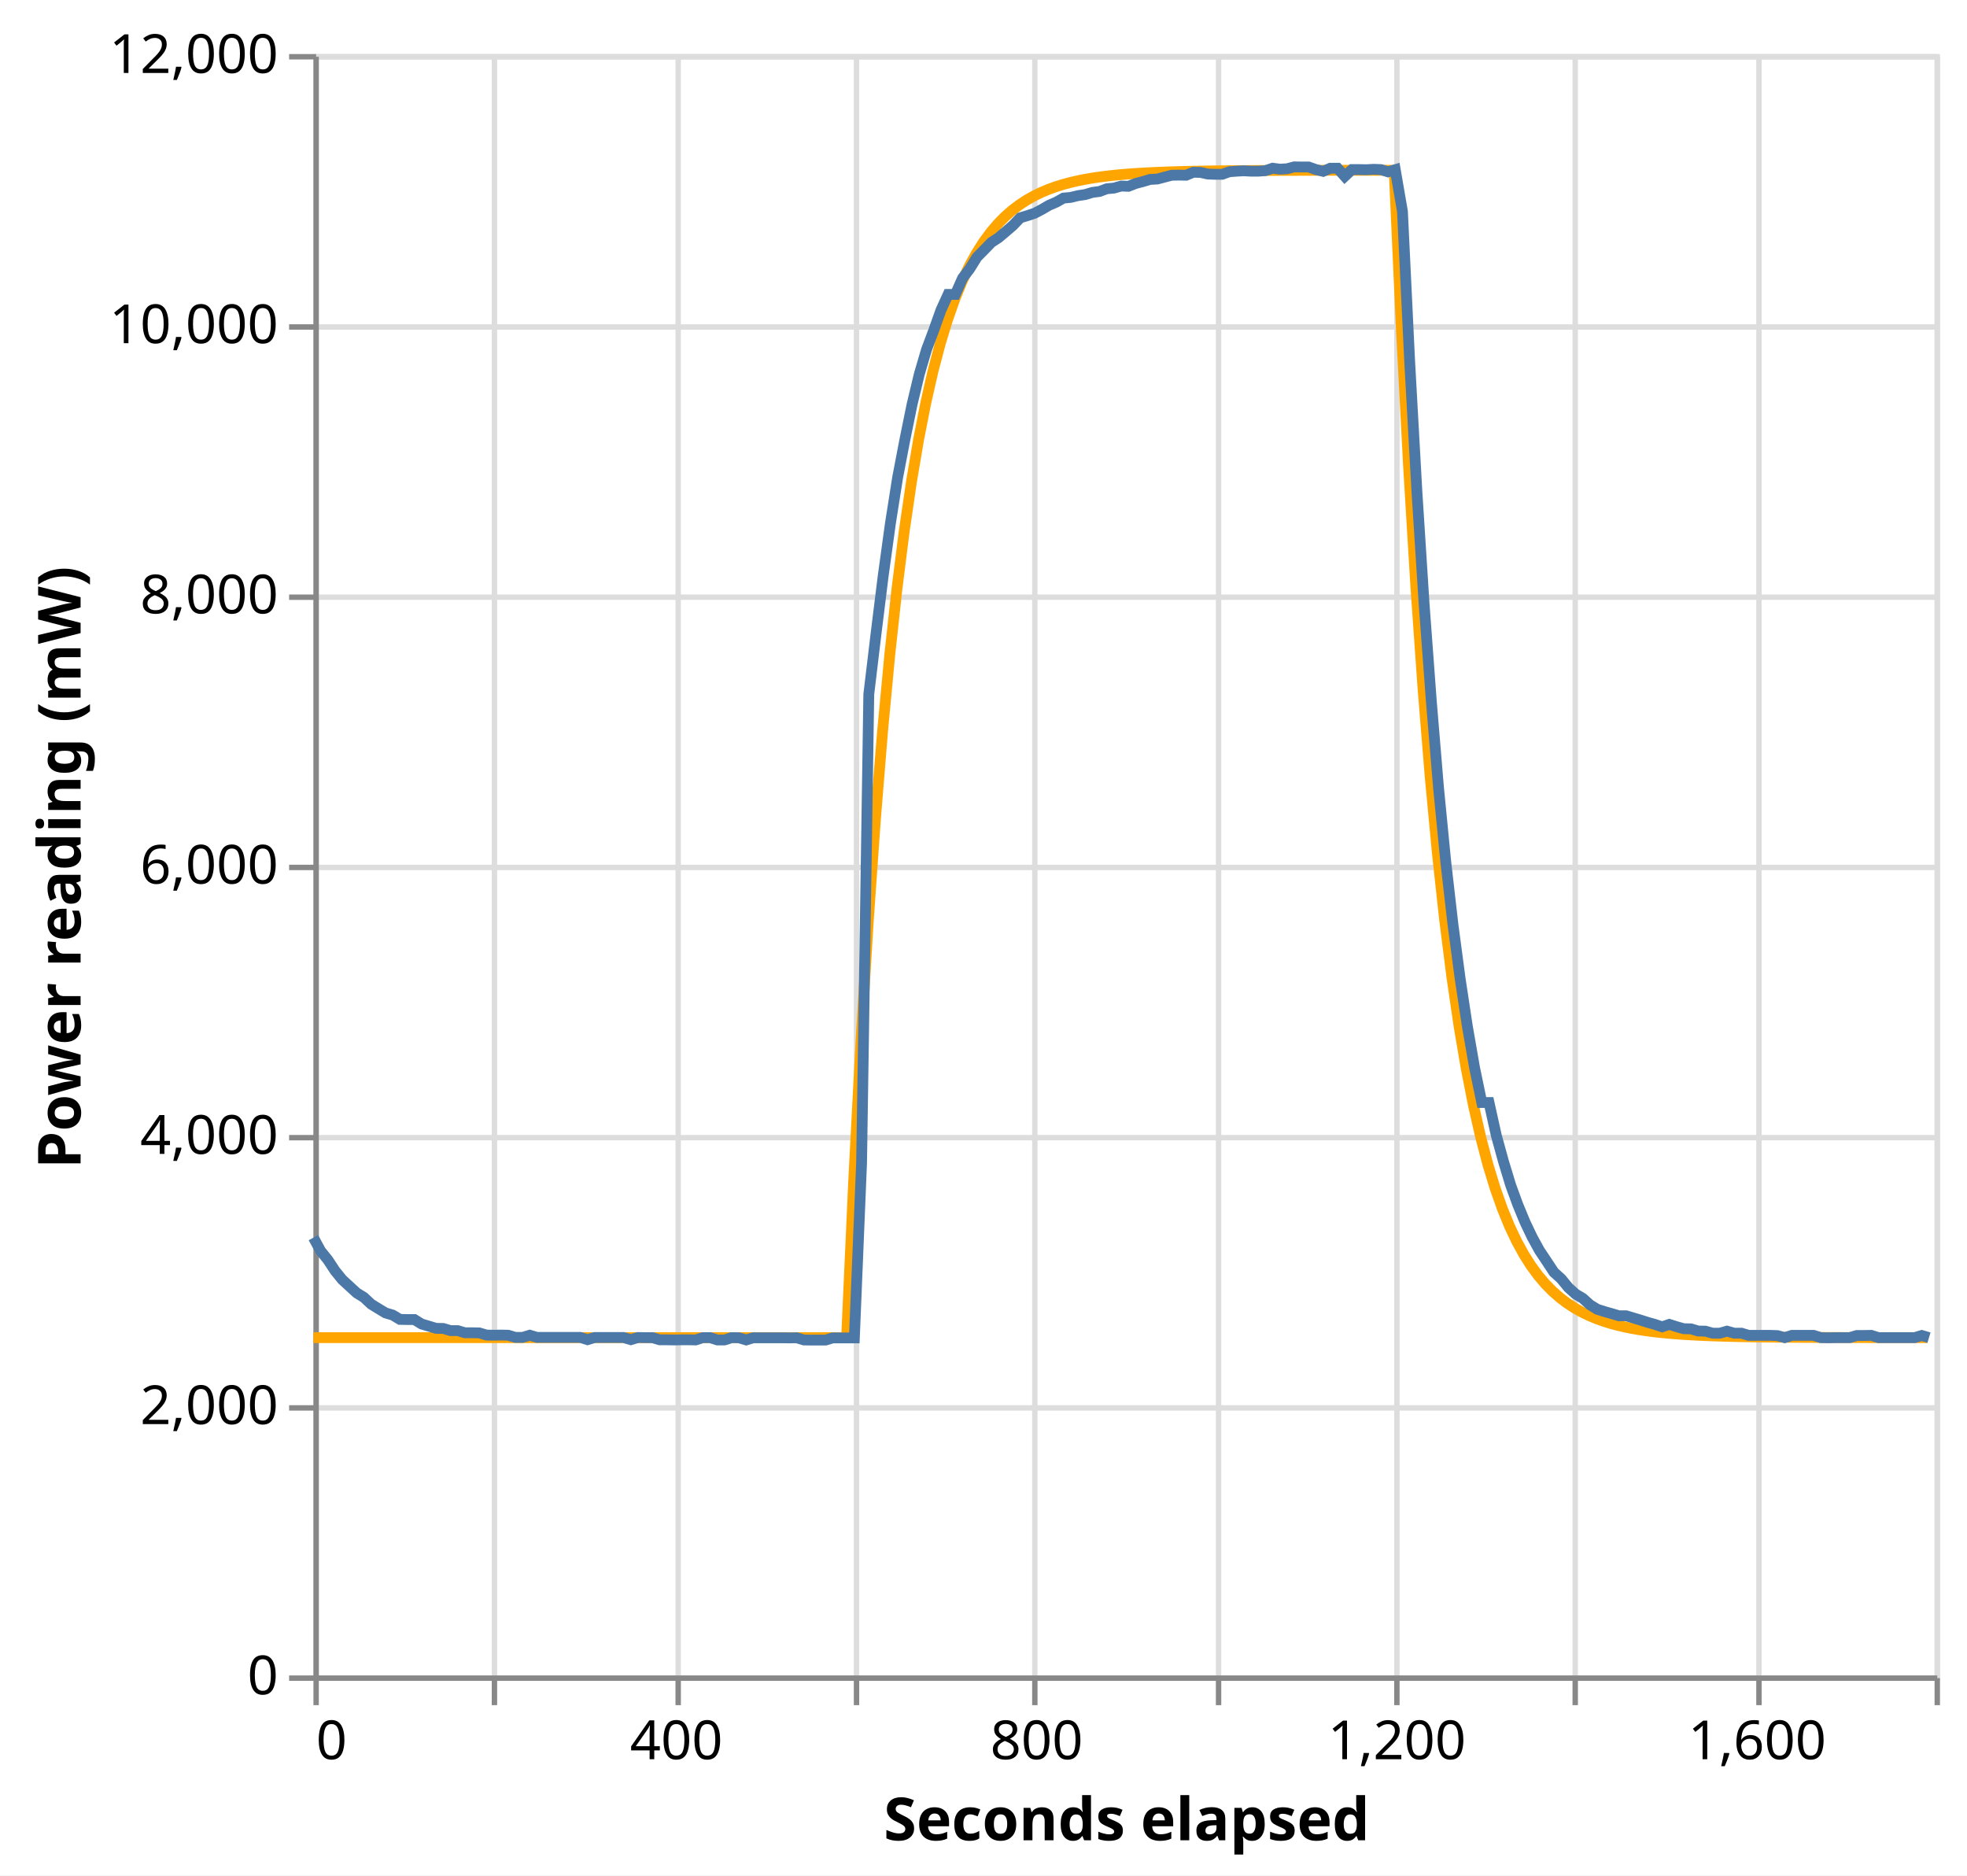
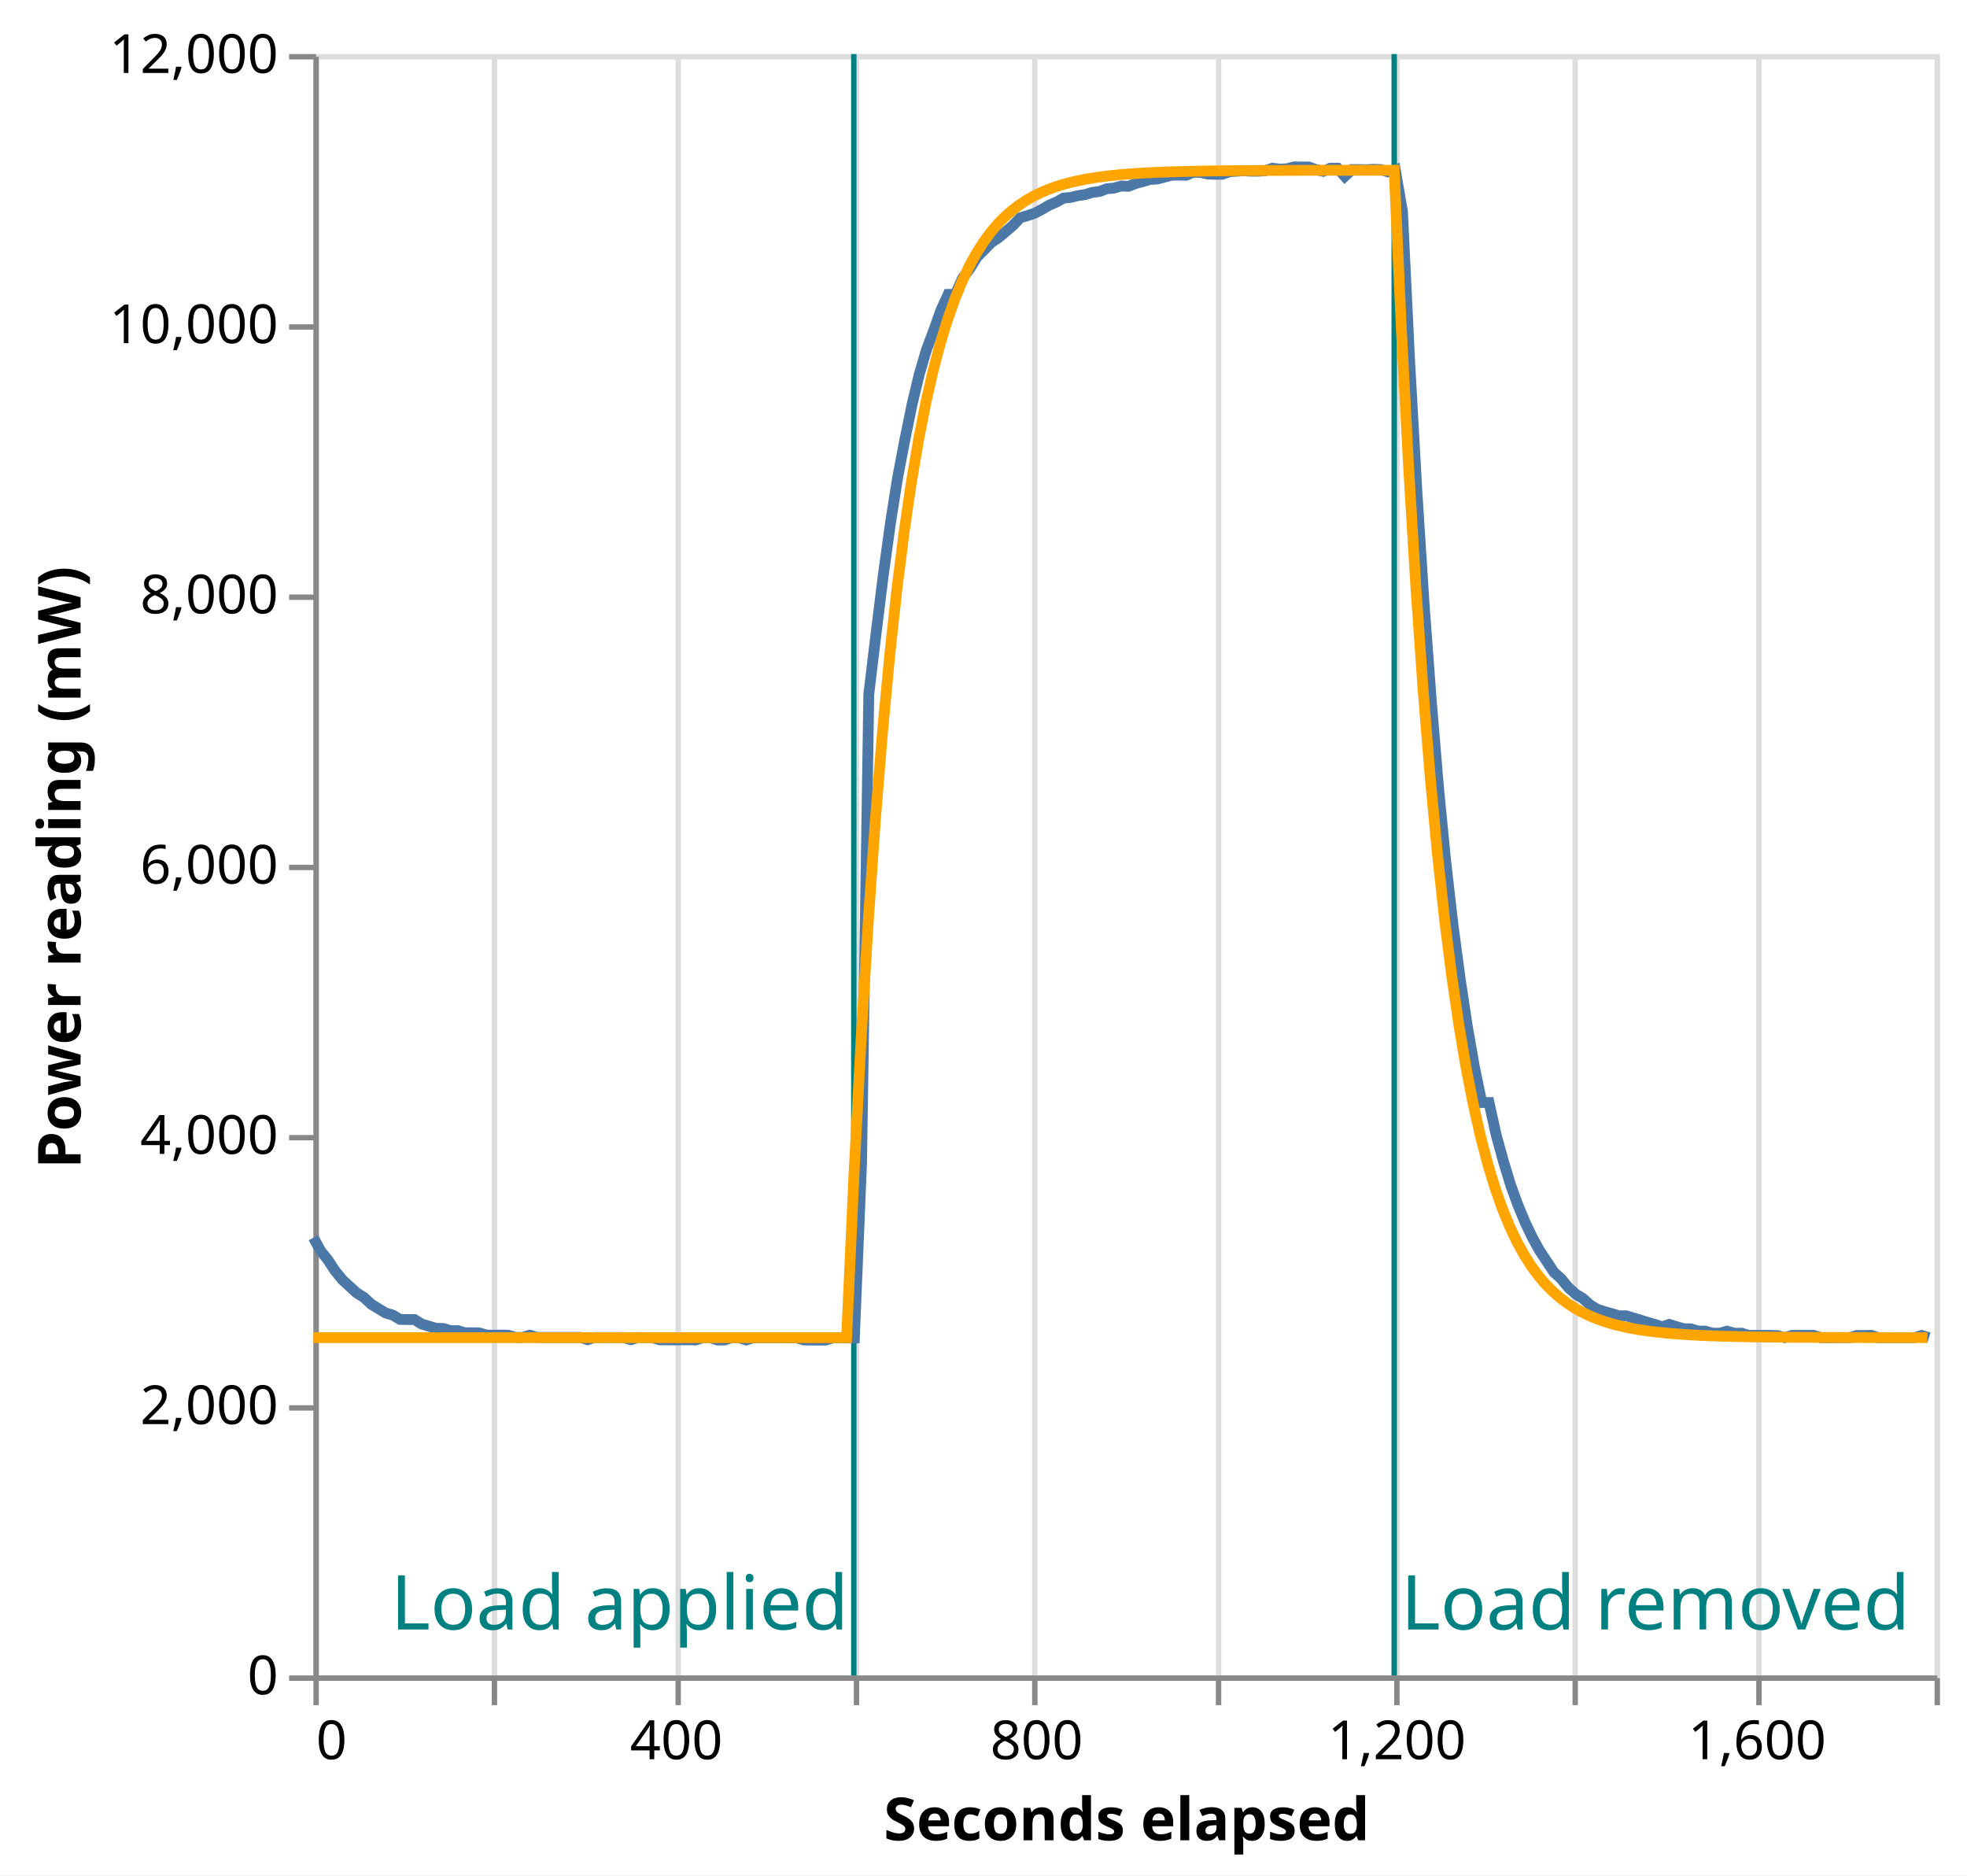
<svg xmlns="http://www.w3.org/2000/svg" version="1.1" class="marks" width="364" height="347" viewBox="0 0 364 347">
  <rect width="364" height="347" fill="white" />
  <g fill="none" stroke-miterlimit="10" transform="translate(58,10)">
    <g class="mark-group role-frame root" role="graphics-object" aria-roledescription="group mark container">
      <g transform="translate(0,0)">
        <path class="background" aria-hidden="true" d="M0.5,0.5h300v300h-300Z" stroke="#ddd" />
        <g>
          <g class="mark-group role-axis" aria-hidden="true">
            <g transform="translate(0.5,300.5)">
              <path class="background" aria-hidden="true" d="M0,0h0v0h0Z" pointer-events="none" />
              <g>
                <g class="mark-rule role-axis-grid" pointer-events="none">
                  <line transform="translate(0,-300)" x2="0" y2="300" stroke="#ddd" stroke-width="1" opacity="1" />
                  <line transform="translate(33,-300)" x2="0" y2="300" stroke="#ddd" stroke-width="1" opacity="1" />
                  <line transform="translate(67,-300)" x2="0" y2="300" stroke="#ddd" stroke-width="1" opacity="1" />
                  <line transform="translate(100,-300)" x2="0" y2="300" stroke="#ddd" stroke-width="1" opacity="1" />
                  <line transform="translate(133,-300)" x2="0" y2="300" stroke="#ddd" stroke-width="1" opacity="1" />
                  <line transform="translate(167,-300)" x2="0" y2="300" stroke="#ddd" stroke-width="1" opacity="1" />
                  <line transform="translate(200,-300)" x2="0" y2="300" stroke="#ddd" stroke-width="1" opacity="1" />
                  <line transform="translate(233,-300)" x2="0" y2="300" stroke="#ddd" stroke-width="1" opacity="1" />
                  <line transform="translate(267,-300)" x2="0" y2="300" stroke="#ddd" stroke-width="1" opacity="1" />
                  <line transform="translate(300,-300)" x2="0" y2="300" stroke="#ddd" stroke-width="1" opacity="1" />
-                 </g>
-               </g>
-               <path class="foreground" aria-hidden="true" d="" pointer-events="none" display="none" />
-             </g>
-           </g>
-           <g class="mark-group role-axis" aria-hidden="true">
-             <g transform="translate(0.5,0.5)">
-               <path class="background" aria-hidden="true" d="M0,0h0v0h0Z" pointer-events="none" />
-               <g>
-                 <g class="mark-rule role-axis-grid" pointer-events="none">
-                   <line transform="translate(0,300)" x2="300" y2="0" stroke="#ddd" stroke-width="1" opacity="1" />
-                   <line transform="translate(0,250)" x2="300" y2="0" stroke="#ddd" stroke-width="1" opacity="1" />
-                   <line transform="translate(0,200)" x2="300" y2="0" stroke="#ddd" stroke-width="1" opacity="1" />
-                   <line transform="translate(0,150)" x2="300" y2="0" stroke="#ddd" stroke-width="1" opacity="1" />
-                   <line transform="translate(0,100)" x2="300" y2="0" stroke="#ddd" stroke-width="1" opacity="1" />
-                   <line transform="translate(0,50)" x2="300" y2="0" stroke="#ddd" stroke-width="1" opacity="1" />
-                   <line transform="translate(0,0)" x2="300" y2="0" stroke="#ddd" stroke-width="1" opacity="1" />
                </g>
              </g>
              <path class="foreground" aria-hidden="true" d="" pointer-events="none" display="none" />
            </g>
          </g>
          <g class="mark-group role-axis" role="graphics-symbol" aria-roledescription="axis" aria-label="X-axis titled 'Seconds elapsed' for a linear scale with values from 0 to 1,800">
            <g transform="translate(0.5,300.5)">
              <path class="background" aria-hidden="true" d="M0,0h0v0h0Z" pointer-events="none" />
              <g>
                <g class="mark-rule role-axis-tick" pointer-events="none">
                  <line transform="translate(0,0)" x2="0" y2="5" stroke="#888" stroke-width="1" opacity="1" />
                  <line transform="translate(33,0)" x2="0" y2="5" stroke="#888" stroke-width="1" opacity="1" />
                  <line transform="translate(67,0)" x2="0" y2="5" stroke="#888" stroke-width="1" opacity="1" />
                  <line transform="translate(100,0)" x2="0" y2="5" stroke="#888" stroke-width="1" opacity="1" />
                  <line transform="translate(133,0)" x2="0" y2="5" stroke="#888" stroke-width="1" opacity="1" />
                  <line transform="translate(167,0)" x2="0" y2="5" stroke="#888" stroke-width="1" opacity="1" />
                  <line transform="translate(200,0)" x2="0" y2="5" stroke="#888" stroke-width="1" opacity="1" />
                  <line transform="translate(233,0)" x2="0" y2="5" stroke="#888" stroke-width="1" opacity="1" />
                  <line transform="translate(267,0)" x2="0" y2="5" stroke="#888" stroke-width="1" opacity="1" />
                  <line transform="translate(300,0)" x2="0" y2="5" stroke="#888" stroke-width="1" opacity="1" />
                </g>
                <g class="mark-text role-axis-label" pointer-events="none">
                  <text text-anchor="start" transform="translate(0,15)" font-family="sans-serif" font-size="10px" fill="#000" opacity="1">0</text>
                  <text text-anchor="middle" transform="translate(33.33333,15)" font-family="sans-serif" font-size="10px" fill="#000" opacity="0">200</text>
                  <text text-anchor="middle" transform="translate(66.66667,15)" font-family="sans-serif" font-size="10px" fill="#000" opacity="1">400</text>
                  <text text-anchor="middle" transform="translate(100,15)" font-family="sans-serif" font-size="10px" fill="#000" opacity="0">600</text>
                  <text text-anchor="middle" transform="translate(133.3333,15)" font-family="sans-serif" font-size="10px" fill="#000" opacity="1">800</text>
                  <text text-anchor="middle" transform="translate(166.6667,15)" font-family="sans-serif" font-size="10px" fill="#000" opacity="0">1,000</text>
                  <text text-anchor="middle" transform="translate(200,15)" font-family="sans-serif" font-size="10px" fill="#000" opacity="1">1,200</text>
                  <text text-anchor="middle" transform="translate(233.3333,15)" font-family="sans-serif" font-size="10px" fill="#000" opacity="0">1,400</text>
                  <text text-anchor="middle" transform="translate(266.6667,15)" font-family="sans-serif" font-size="10px" fill="#000" opacity="1">1,600</text>
                  <text text-anchor="end" transform="translate(300,15)" font-family="sans-serif" font-size="10px" fill="#000" opacity="0">1,800</text>
                </g>
                <g class="mark-rule role-axis-domain" pointer-events="none">
                  <line transform="translate(0,0)" x2="300" y2="0" stroke="#888" stroke-width="1" opacity="1" />
                </g>
                <g class="mark-text role-axis-title" pointer-events="none">
                  <text text-anchor="middle" transform="translate(150,30)" font-family="sans-serif" font-size="11px" font-weight="bold" fill="#000" opacity="1">Seconds elapsed</text>
                </g>
              </g>
              <path class="foreground" aria-hidden="true" d="" pointer-events="none" display="none" />
            </g>
          </g>
          <g class="mark-group role-axis" role="graphics-symbol" aria-roledescription="axis" aria-label="Y-axis titled 'Power reading (mW)' for a linear scale with values from 0 to 12,000">
            <g transform="translate(0.5,0.5)">
              <path class="background" aria-hidden="true" d="M0,0h0v0h0Z" pointer-events="none" />
              <g>
                <g class="mark-rule role-axis-tick" pointer-events="none">
                  <line transform="translate(0,300)" x2="-5" y2="0" stroke="#888" stroke-width="1" opacity="1" />
                  <line transform="translate(0,250)" x2="-5" y2="0" stroke="#888" stroke-width="1" opacity="1" />
                  <line transform="translate(0,200)" x2="-5" y2="0" stroke="#888" stroke-width="1" opacity="1" />
                  <line transform="translate(0,150)" x2="-5" y2="0" stroke="#888" stroke-width="1" opacity="1" />
                  <line transform="translate(0,100)" x2="-5" y2="0" stroke="#888" stroke-width="1" opacity="1" />
                  <line transform="translate(0,50)" x2="-5" y2="0" stroke="#888" stroke-width="1" opacity="1" />
                  <line transform="translate(0,0)" x2="-5" y2="0" stroke="#888" stroke-width="1" opacity="1" />
                </g>
                <g class="mark-text role-axis-label" pointer-events="none">
                  <text text-anchor="end" transform="translate(-7,303)" font-family="sans-serif" font-size="10px" fill="#000" opacity="1">0</text>
                  <text text-anchor="end" transform="translate(-7,253)" font-family="sans-serif" font-size="10px" fill="#000" opacity="1">2,000</text>
                  <text text-anchor="end" transform="translate(-7,203)" font-family="sans-serif" font-size="10px" fill="#000" opacity="1">4,000</text>
                  <text text-anchor="end" transform="translate(-7,153)" font-family="sans-serif" font-size="10px" fill="#000" opacity="1">6,000</text>
                  <text text-anchor="end" transform="translate(-7,103)" font-family="sans-serif" font-size="10px" fill="#000" opacity="1">8,000</text>
                  <text text-anchor="end" transform="translate(-7,53)" font-family="sans-serif" font-size="10px" fill="#000" opacity="1">10,000</text>
                  <text text-anchor="end" transform="translate(-7,3)" font-family="sans-serif" font-size="10px" fill="#000" opacity="1">12,000</text>
                </g>
                <g class="mark-rule role-axis-domain" pointer-events="none">
                  <line transform="translate(0,300)" x2="0" y2="-300" stroke="#888" stroke-width="1" opacity="1" />
                </g>
                <g class="mark-text role-axis-title" pointer-events="none">
                  <text text-anchor="middle" transform="translate(-41.58594,150) rotate(-90) translate(0,-2)" font-family="sans-serif" font-size="11px" font-weight="bold" fill="#000" opacity="1">Power reading (mW)</text>
                </g>
              </g>
              <path class="foreground" aria-hidden="true" d="" pointer-events="none" display="none" />
            </g>
          </g>
-           <g class="mark-line role-mark layer_0_marks" role="graphics-object" aria-roledescription="line mark container">
+           <g class="mark-text role-mark layer_0_marks" role="graphics-object" aria-roledescription="text mark container">
+             <text aria-label="x: 340; y: 500; status: Load applied" role="graphics-symbol" aria-roledescription="text mark" text-anchor="middle" transform="translate(56.66667,291.5)" font-family="sans-serif" font-size="14px" fill="teal">Load applied</text>
+             <text aria-label="x: 1490; y: 500; status: Load removed" role="graphics-symbol" aria-roledescription="text mark" text-anchor="middle" transform="translate(248.3333,291.5)" font-family="sans-serif" font-size="14px" fill="teal">Load removed</text>
+           </g>
+           <g class="mark-rule role-mark layer_1_marks" role="graphics-object" aria-roledescription="rule mark container">
+             <line aria-label="time: 600" role="graphics-symbol" aria-roledescription="rule mark" transform="translate(100,0)" x2="0" y2="300" stroke="teal" opacity="1" />
+             <line aria-label="time: 1200" role="graphics-symbol" aria-roledescription="rule mark" transform="translate(200,0)" x2="0" y2="300" stroke="teal" opacity="1" />
+           </g>
+           <g class="mark-line role-mark layer_2_marks" role="graphics-object" aria-roledescription="line mark container">
+             <path aria-label="Seconds elapsed: 0; Power reading (mW): 3240" role="graphics-symbol" aria-roledescription="line mark" d="M0,219L1.334,221.45L2.668,223.1L4.003,225.125L5.338,226.775L6.673,228L8.007,229.225L9.342,230.05L10.677,231.3L12.012,232.125L13.346,232.925L14.681,233.325L16.016,234.125L17.351,234.15L18.685,234.15L20.02,234.975L21.355,235.375L22.69,235.775L24.024,235.8L25.359,236.2L26.694,236.2L28.028,236.6L29.363,236.6L30.698,236.625L32.033,237.025L33.367,237.05L34.702,237.025L36.037,237.05L37.371,237.45L38.706,237.45L40.041,237.05L41.375,237.45L42.71,237.45L44.045,237.45L45.38,237.45L46.714,237.45L48.049,237.45L49.384,237.45L50.719,237.875L52.053,237.475L53.388,237.475L54.723,237.475L56.057,237.475L57.392,237.475L58.727,237.875L60.062,237.475L61.396,237.5L62.731,237.5L64.066,237.9L65.4,237.9L66.735,237.925L68.07,237.9L69.404,237.9L70.739,237.925L72.074,237.5L73.409,237.5L74.743,237.925L76.078,237.925L77.412,237.5L78.747,237.525L80.082,237.925L81.417,237.525L82.751,237.525L84.086,237.525L85.421,237.525L86.756,237.525L88.09,237.55L89.425,237.525L90.76,237.925L92.095,237.95L93.429,237.95L94.764,237.95L96.099,237.55L97.434,237.55L98.768,237.55L100.103,237.55L101.439,205.125L102.773,118.45L104.108,107.3L105.442,96.525L106.777,86.825L108.111,78.35L109.446,71.375L110.78,64.825L112.115,59.25L113.45,54.7L114.784,51.15L116.119,47.4L117.453,44.475L118.788,44.475L120.122,41.475L121.457,39.725L122.792,37.575L124.126,36.225L125.461,34.85L126.795,33.975L128.13,32.85L129.464,31.7L130.799,30.3L132.133,29.9L133.468,29.45L134.803,28.75L136.137,27.975L137.472,27.4L138.806,26.65L140.141,26.525L141.475,26.2L142.81,26L144.144,25.6L145.479,25.425L146.813,24.925L148.148,24.8L149.482,24.425L150.817,24.475L152.152,23.95L153.486,23.6L154.821,23.2L156.155,23.125L157.49,22.775L158.824,22.425L160.159,22.4L161.493,22.425L162.828,21.875L164.163,21.9L165.497,22.2L166.832,22.25L168.166,22.25L169.501,21.775L170.835,21.675L172.17,21.6L173.504,21.675L174.839,21.675L176.174,21.575L177.508,21.125L178.843,21.3L180.177,21.225L181.512,20.875L182.846,20.9L184.181,20.9L185.516,21.375L186.85,21.7L188.185,21.125L189.519,21.125L190.854,22.625L192.188,21.375L193.523,21.375L194.857,21.4L196.192,21.325L197.526,21.375L198.861,21.8L200.196,21.4L201.53,29.125L202.865,56.9L204.2,80.875L205.535,101.725L206.87,119.7L208.204,135.75L209.539,149.4L210.874,161.05L212.208,171.1L213.543,179.925L214.878,187.575L216.212,194L217.547,194L218.882,200.025L220.217,204.875L221.551,209.275L222.886,212.925L224.221,216.15L225.556,218.95L226.89,221.375L228.225,223.375L229.56,225.4L230.894,226.6L232.229,228.225L233.564,229.425L234.899,230.225L236.233,231.425L237.568,232.25L238.903,232.675L240.237,233.05L241.572,233.45L242.907,233.45L244.242,233.85L245.576,234.25L246.911,234.675L248.246,235.05L249.58,235.5L250.915,235.05L252.25,235.475L253.585,235.85L254.919,235.875L256.254,236.275L257.589,236.3L258.924,236.675L260.258,236.675L261.593,236.3L262.928,236.675L264.263,236.675L265.597,237.075L266.932,237.075L268.267,237.075L269.601,237.075L270.936,237.125L272.271,237.5L273.605,237.075L274.94,237.075L276.275,237.075L277.61,237.075L278.945,237.5L280.279,237.525L281.614,237.5L282.949,237.5L284.284,237.5L285.618,237.1L286.953,237.1L288.288,237.075L289.623,237.5L290.957,237.5L292.292,237.5L293.627,237.5L294.961,237.5L296.296,237.5L297.631,237.1L298.966,237.5" stroke="#4c78a8" stroke-width="2" />
+           </g>
+           <g class="mark-line role-mark layer_3_marks" role="graphics-object" aria-roledescription="line mark container">
            <path aria-label="t: 0; p: 2500" role="graphics-symbol" aria-roledescription="line mark" d="M0,237.5L1.333,237.5L2.667,237.5L4,237.5L5.333,237.5L6.667,237.5L8,237.5L9.333,237.5L10.667,237.5L12,237.5L13.333,237.5L14.667,237.5L16,237.5L17.333,237.5L18.667,237.5L20,237.5L21.333,237.5L22.667,237.5L24,237.5L25.333,237.5L26.667,237.5L28,237.5L29.333,237.5L30.667,237.5L32,237.5L33.333,237.5L34.667,237.5L36,237.5L37.333,237.5L38.667,237.5L40,237.5L41.333,237.5L42.667,237.5L44,237.5L45.333,237.5L46.667,237.5L48,237.5L49.333,237.5L50.667,237.5L52,237.5L53.333,237.5L54.667,237.5L56,237.5L57.333,237.5L58.667,237.5L60,237.5L61.333,237.5L62.667,237.5L64,237.5L65.333,237.5L66.667,237.5L68,237.5L69.333,237.5L70.667,237.5L72,237.5L73.333,237.5L74.667,237.5L76,237.5L77.333,237.5L78.667,237.5L80,237.5L81.333,237.5L82.667,237.5L84,237.5L85.333,237.5L86.667,237.5L88,237.5L89.333,237.5L90.667,237.5L92,237.5L93.333,237.5L94.667,237.5L96,237.5L97.333,237.5L98.667,237.5L100,208.016L101.333,182.557L102.667,160.572L104,141.589L105.333,125.197L106.667,111.042L108,98.82L109.333,88.266L110.667,79.152L112,71.283L113.333,64.487L114.667,58.619L116,53.553L117.333,49.177L118.667,45.4L120,42.137L121.333,39.32L122.667,36.888L124,34.787L125.333,32.974L126.667,31.407L128,30.055L129.333,28.887L130.667,27.879L132,27.008L133.333,26.256L134.667,25.607L136,25.046L137.333,24.562L138.667,24.144L140,23.783L141.333,23.472L142.667,23.203L144,22.97L145.333,22.77L146.667,22.596L148,22.447L149.333,22.317L150.667,22.206L152,22.109L153.333,22.026L154.667,21.954L156,21.892L157.333,21.839L158.667,21.793L160,21.753L161.333,21.718L162.667,21.688L164,21.663L165.333,21.64L166.667,21.621L168,21.605L169.333,21.59L170.667,21.578L172,21.567L173.333,21.558L174.667,21.55L176,21.543L177.333,21.537L178.667,21.532L180,21.528L181.333,21.524L182.667,21.521L184,21.518L185.333,21.516L186.667,21.513L188,21.512L189.333,21.51L190.667,21.509L192,21.507L193.333,21.506L194.667,21.506L196,21.505L197.333,21.504L198.667,21.504L200,21.503L201.333,50.987L202.667,76.446L204,98.43L205.333,117.413L206.667,133.805L208,147.959L209.333,160.181L210.667,170.735L212,179.849L213.333,187.718L214.667,194.513L216,200.381L217.333,205.448L218.667,209.823L220,213.601L221.333,216.863L222.667,219.68L224,222.112L225.333,224.213L226.667,226.027L228,227.593L229.333,228.945L230.667,230.113L232,231.121L233.333,231.992L234.667,232.744L236,233.393L237.333,233.954L238.667,234.438L240,234.856L241.333,235.217L242.667,235.528L244,235.797L245.333,236.03L246.667,236.231L248,236.404L249.333,236.553L250.667,236.683L252,236.794L253.333,236.891L254.667,236.974L256,237.046L257.333,237.108L258.667,237.161L260,237.207L261.333,237.247L262.667,237.282L264,237.312L265.333,237.337L266.667,237.36L268,237.379L269.333,237.395L270.667,237.41L272,237.422L273.333,237.433L274.667,237.442L276,237.45L277.333,237.457L278.667,237.463L280,237.468L281.333,237.472L282.667,237.476L284,237.479L285.333,237.482L286.667,237.484L288,237.487L289.333,237.488L290.667,237.49L292,237.491L293.333,237.493L294.667,237.494L296,237.494L297.333,237.495L298.667,237.496" stroke="orange" stroke-width="2" />
-           </g>
-           <g class="mark-line role-mark layer_1_marks" role="graphics-object" aria-roledescription="line mark container">
-             <path aria-label="Seconds elapsed: 0; Power reading (mW): 3240" role="graphics-symbol" aria-roledescription="line mark" d="M0,219L1.334,221.45L2.668,223.1L4.003,225.125L5.338,226.775L6.673,228L8.007,229.225L9.342,230.05L10.677,231.3L12.012,232.125L13.346,232.925L14.681,233.325L16.016,234.125L17.351,234.15L18.685,234.15L20.02,234.975L21.355,235.375L22.69,235.775L24.024,235.8L25.359,236.2L26.694,236.2L28.028,236.6L29.363,236.6L30.698,236.625L32.033,237.025L33.367,237.05L34.702,237.025L36.037,237.05L37.371,237.45L38.706,237.45L40.041,237.05L41.375,237.45L42.71,237.45L44.045,237.45L45.38,237.45L46.714,237.45L48.049,237.45L49.384,237.45L50.719,237.875L52.053,237.475L53.388,237.475L54.723,237.475L56.057,237.475L57.392,237.475L58.727,237.875L60.062,237.475L61.396,237.5L62.731,237.5L64.066,237.9L65.4,237.9L66.735,237.925L68.07,237.9L69.404,237.9L70.739,237.925L72.074,237.5L73.409,237.5L74.743,237.925L76.078,237.925L77.412,237.5L78.747,237.525L80.082,237.925L81.417,237.525L82.751,237.525L84.086,237.525L85.421,237.525L86.756,237.525L88.09,237.55L89.425,237.525L90.76,237.925L92.095,237.95L93.429,237.95L94.764,237.95L96.099,237.55L97.434,237.55L98.768,237.55L100.103,237.55L101.439,205.125L102.773,118.45L104.108,107.3L105.442,96.525L106.777,86.825L108.111,78.35L109.446,71.375L110.78,64.825L112.115,59.25L113.45,54.7L114.784,51.15L116.119,47.4L117.453,44.475L118.788,44.475L120.122,41.475L121.457,39.725L122.792,37.575L124.126,36.225L125.461,34.85L126.795,33.975L128.13,32.85L129.464,31.7L130.799,30.3L132.133,29.9L133.468,29.45L134.803,28.75L136.137,27.975L137.472,27.4L138.806,26.65L140.141,26.525L141.475,26.2L142.81,26L144.144,25.6L145.479,25.425L146.813,24.925L148.148,24.8L149.482,24.425L150.817,24.475L152.152,23.95L153.486,23.6L154.821,23.2L156.155,23.125L157.49,22.775L158.824,22.425L160.159,22.4L161.493,22.425L162.828,21.875L164.163,21.9L165.497,22.2L166.832,22.25L168.166,22.25L169.501,21.775L170.835,21.675L172.17,21.6L173.504,21.675L174.839,21.675L176.174,21.575L177.508,21.125L178.843,21.3L180.177,21.225L181.512,20.875L182.846,20.9L184.181,20.9L185.516,21.375L186.85,21.7L188.185,21.125L189.519,21.125L190.854,22.625L192.188,21.375L193.523,21.375L194.857,21.4L196.192,21.325L197.526,21.375L198.861,21.8L200.196,21.4L201.53,29.125L202.865,56.9L204.2,80.875L205.535,101.725L206.87,119.7L208.204,135.75L209.539,149.4L210.874,161.05L212.208,171.1L213.543,179.925L214.878,187.575L216.212,194L217.547,194L218.882,200.025L220.217,204.875L221.551,209.275L222.886,212.925L224.221,216.15L225.556,218.95L226.89,221.375L228.225,223.375L229.56,225.4L230.894,226.6L232.229,228.225L233.564,229.425L234.899,230.225L236.233,231.425L237.568,232.25L238.903,232.675L240.237,233.05L241.572,233.45L242.907,233.45L244.242,233.85L245.576,234.25L246.911,234.675L248.246,235.05L249.58,235.5L250.915,235.05L252.25,235.475L253.585,235.85L254.919,235.875L256.254,236.275L257.589,236.3L258.924,236.675L260.258,236.675L261.593,236.3L262.928,236.675L264.263,236.675L265.597,237.075L266.932,237.075L268.267,237.075L269.601,237.075L270.936,237.125L272.271,237.5L273.605,237.075L274.94,237.075L276.275,237.075L277.61,237.075L278.945,237.5L280.279,237.525L281.614,237.5L282.949,237.5L284.284,237.5L285.618,237.1L286.953,237.1L288.288,237.075L289.623,237.5L290.957,237.5L292.292,237.5L293.627,237.5L294.961,237.5L296.296,237.5L297.631,237.1L298.966,237.5" stroke="#4c78a8" stroke-width="2" />
          </g>
        </g>
        <path class="foreground" aria-hidden="true" d="" display="none" />
      </g>
    </g>
  </g>
</svg>
